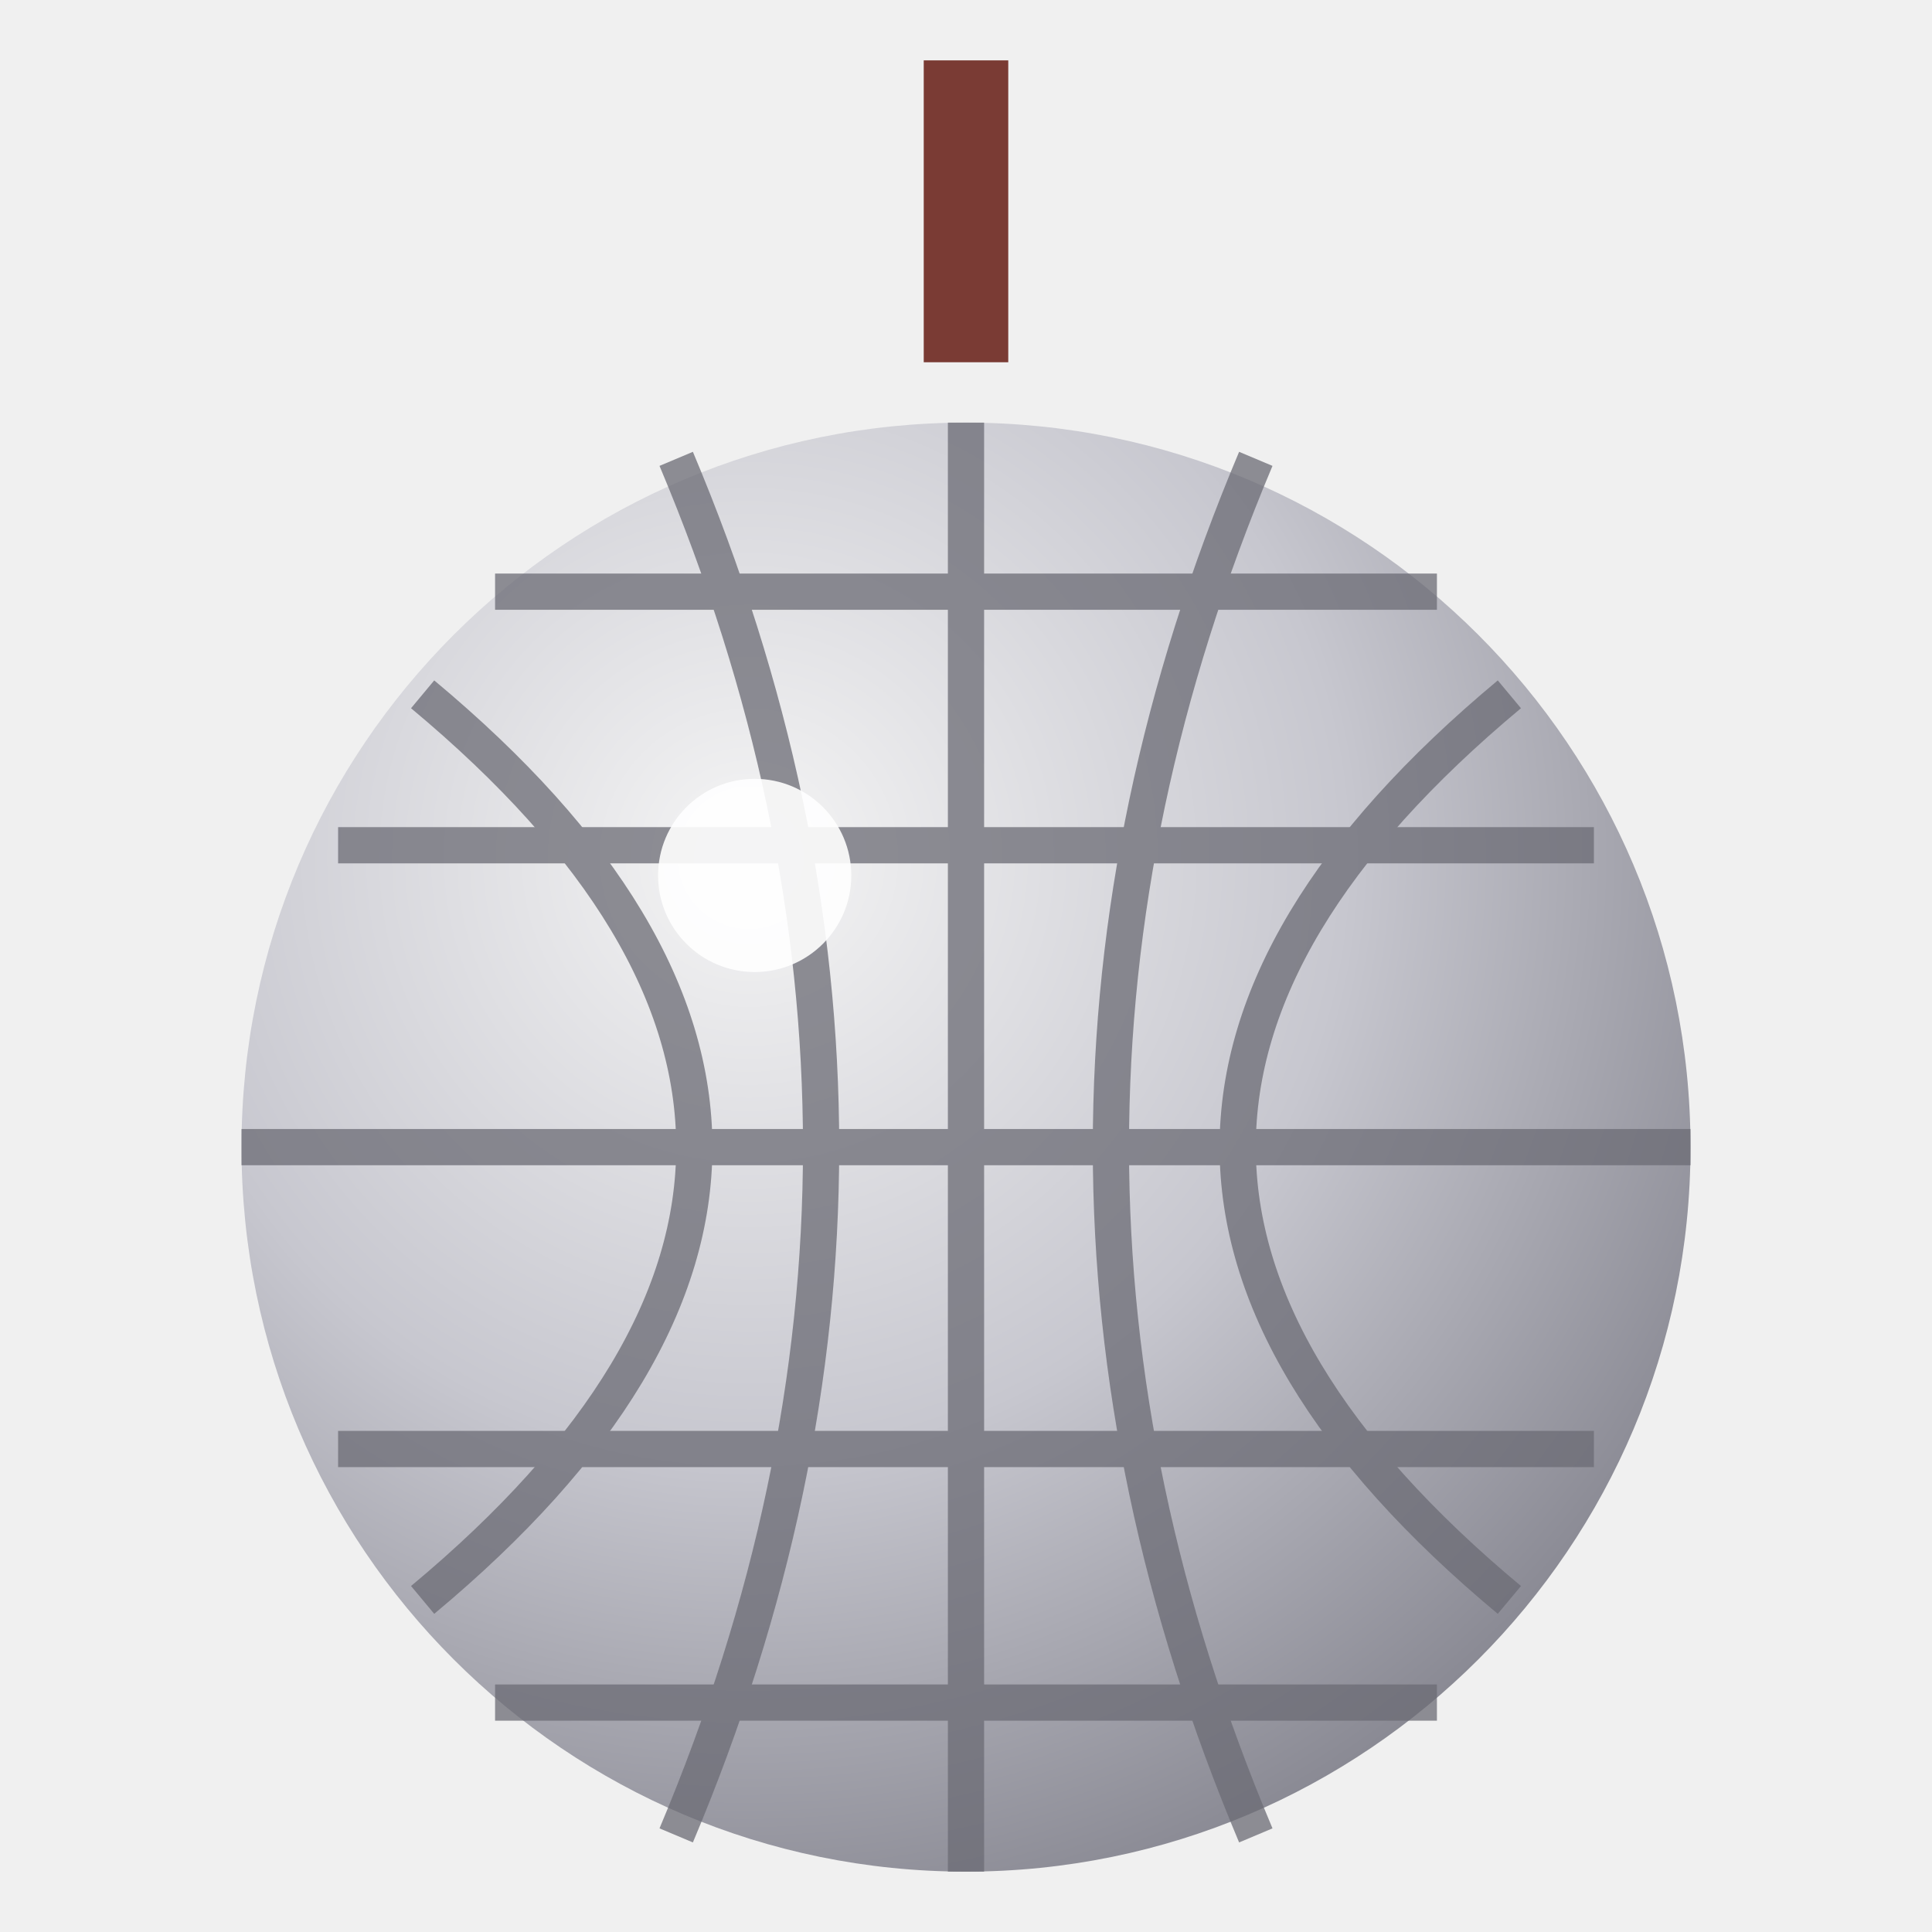
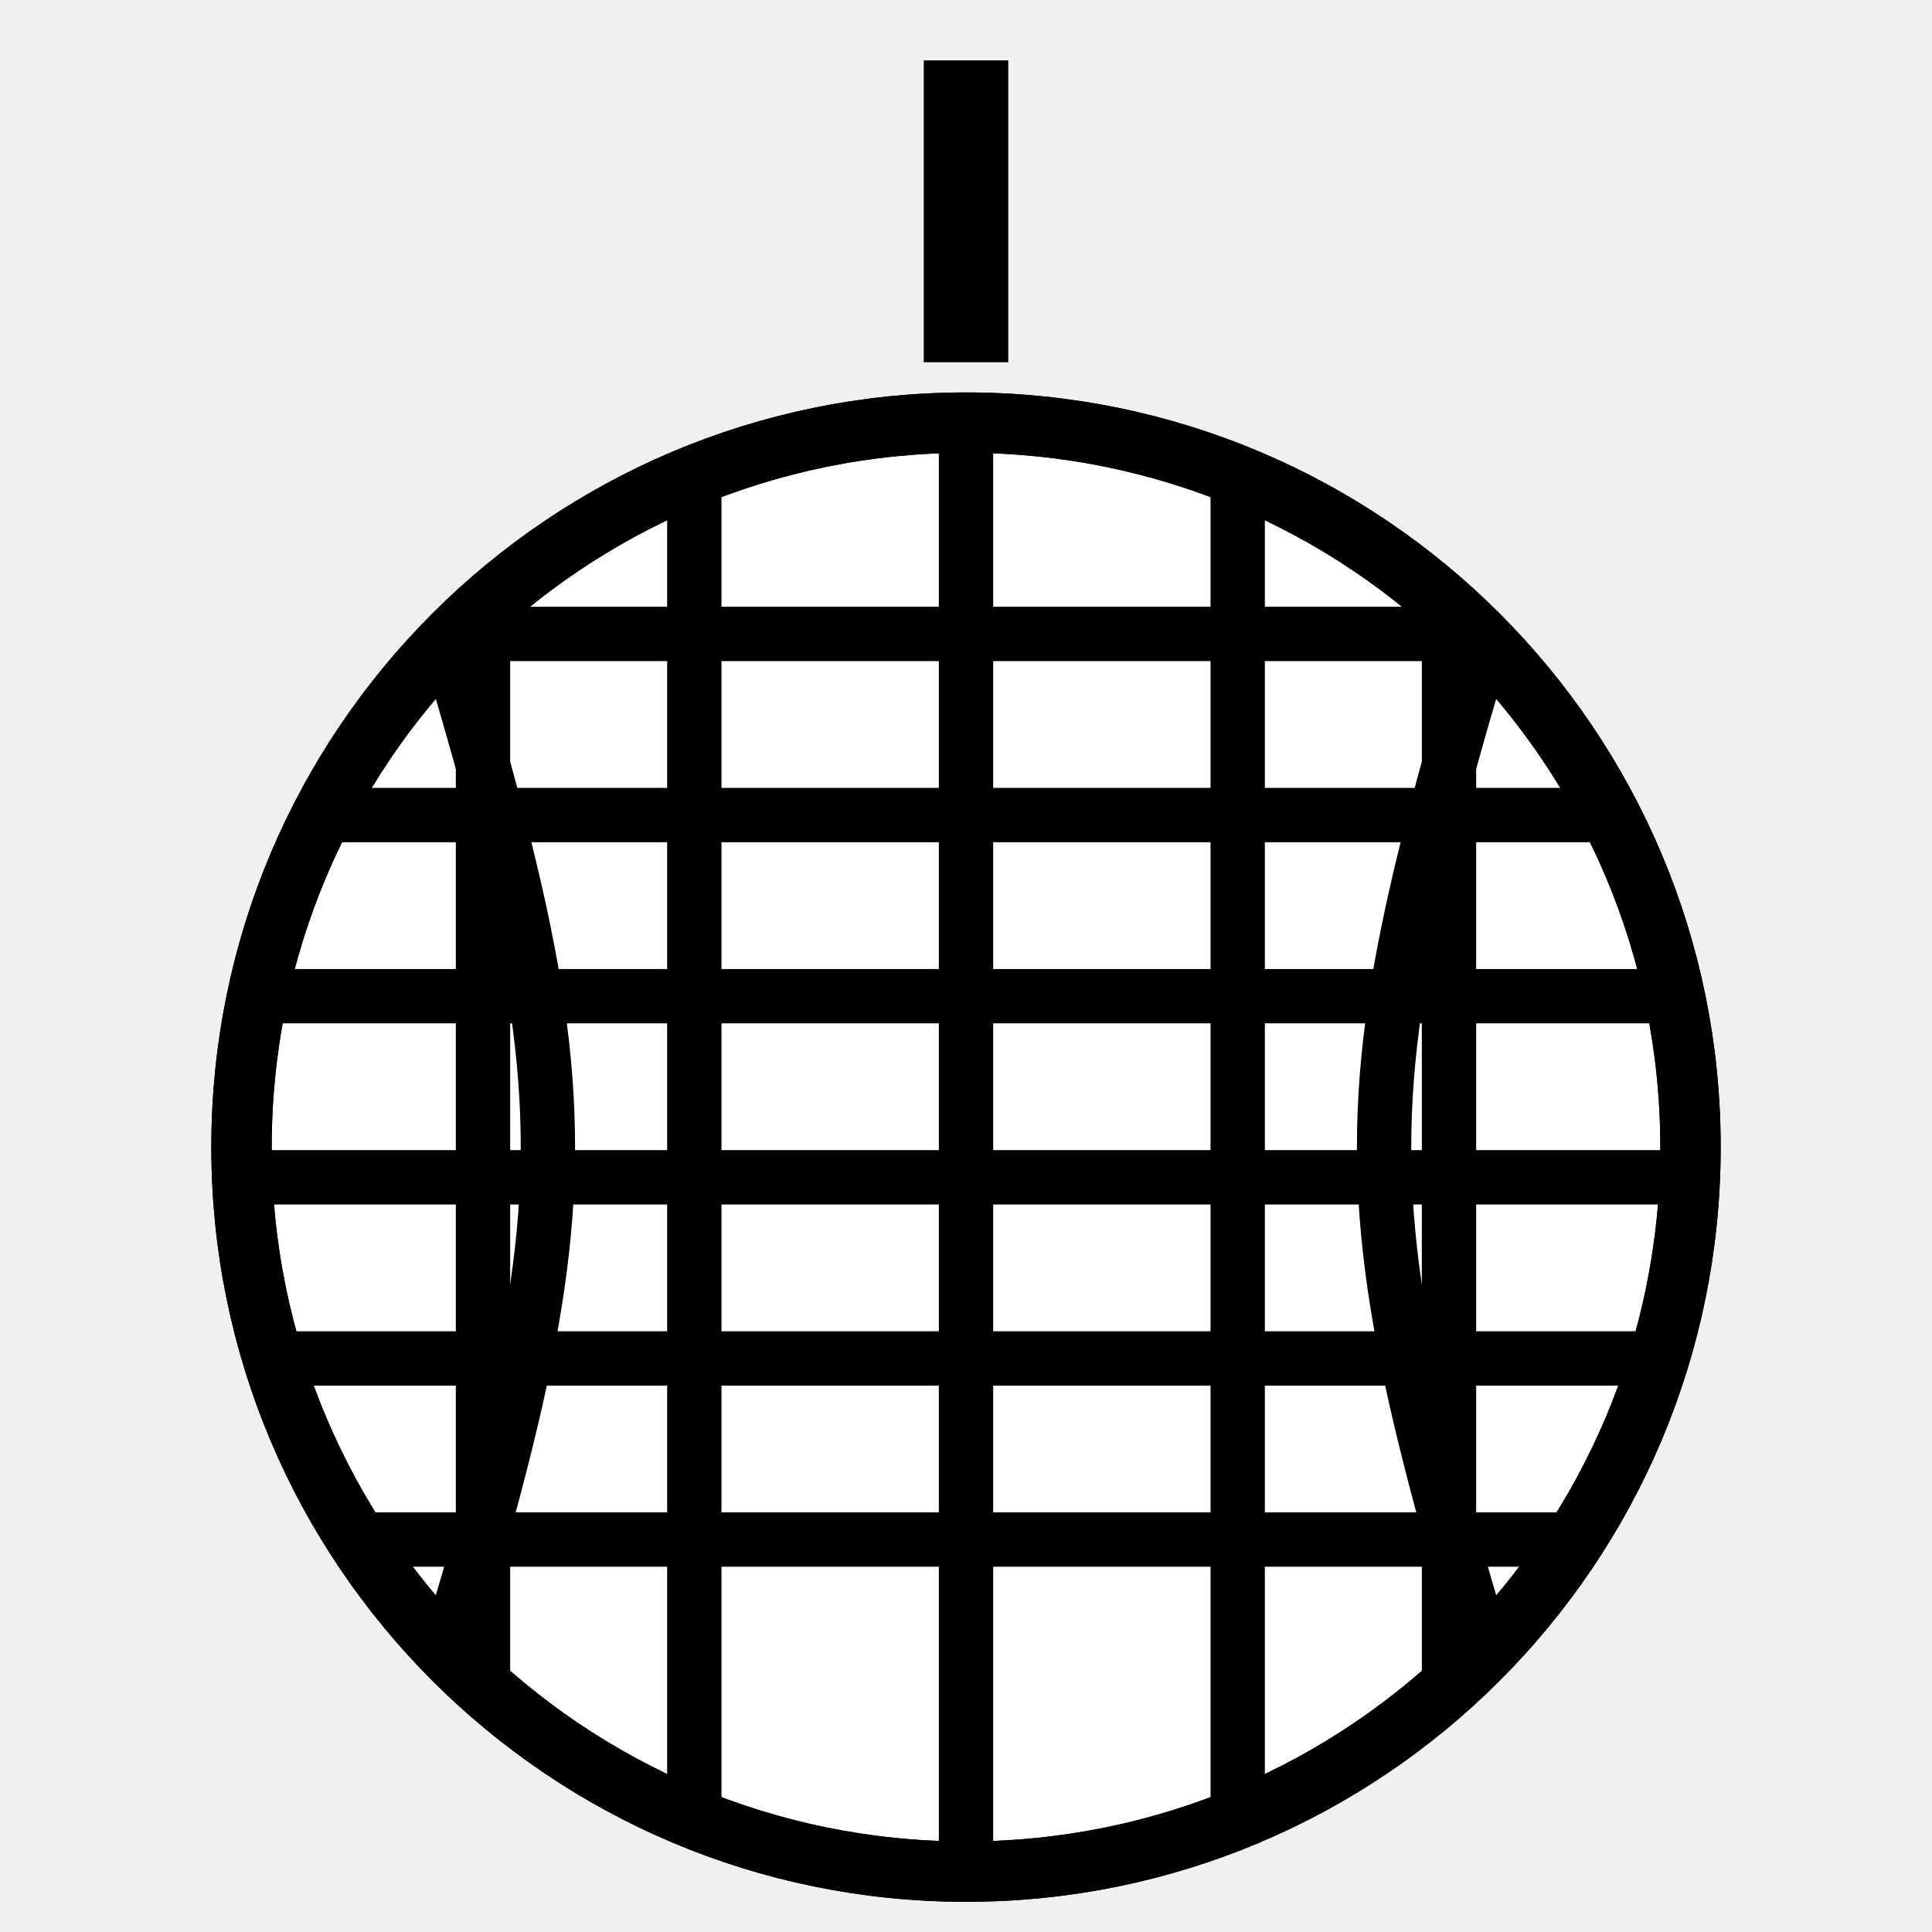
<svg xmlns="http://www.w3.org/2000/svg" viewBox="0 0 32 32">
  <defs>
-     <radialGradient id="ball" cx="35%" cy="30%" r="75%">
-       <stop offset="0%" stop-color="#f5f5f5" />
-       <stop offset="55%" stop-color="#c7c7cf" />
-       <stop offset="100%" stop-color="#8a8a94" />
-     </radialGradient>
+     <clipPath id="round">
+       <circle cx="16" cy="19" r="12" />
+     </clipPath>
  </defs>
-   <line x1="16" y1="1" x2="16" y2="6" stroke="#7a3b34" stroke-width="1.4" />
-   <circle cx="16" cy="19" r="12" fill="url(#ball)" />
-   <g fill="none" stroke="#6b6b74" stroke-width="0.6" opacity="0.75">
-     <path d="M4 19 H28" />
-     <path d="M5.6 14 H26.4" />
-     <path d="M5.6 24 H26.4" />
-     <path d="M8.2 9.8 H23.8" />
-     <path d="M8.2 28.2 H23.8" />
-     <path d="M16 7 V31" />
-     <path d="M11.2 7.6 Q16 19 11.2 30.4" />
-     <path d="M20.8 7.6 Q16 19 20.8 30.4" />
-     <path d="M7 11.5 Q16 19 7 26.5" />
-     <path d="M25 11.5 Q16 19 25 26.5" />
+   <line x1="16" y1="1" x2="16" y2="6" stroke="#000000" stroke-width="1.4" />
+   <circle cx="16" cy="19" r="12" fill="#ffffff" stroke="#000000" stroke-width="1" />
+   <g clip-path="url(#round)" fill="none" stroke="#000000" stroke-width="0.9">
+     <path d="M4 10.5 H28 M4 13.5 H28 M4 16.5 H28 M4 19.5 H28 M4 22.5 H28 M4 25.5 H28" />
+     <path d="M8 7 V31 M11.5 7 V31 M16 7 V31 M20.5 7 V31 M24 7 V31" />
+     <path d="M6.3 7 C10 19 10 19 6.3 31" />
+     <path d="M25.7 7 C22 19 22 19 25.7 31" />
  </g>
-   <circle cx="12.5" cy="14.5" r="1.6" fill="#ffffff" opacity="0.9" />
+   <circle cx="16" cy="19" r="12" fill="none" stroke="#000000" stroke-width="1" />
</svg>
